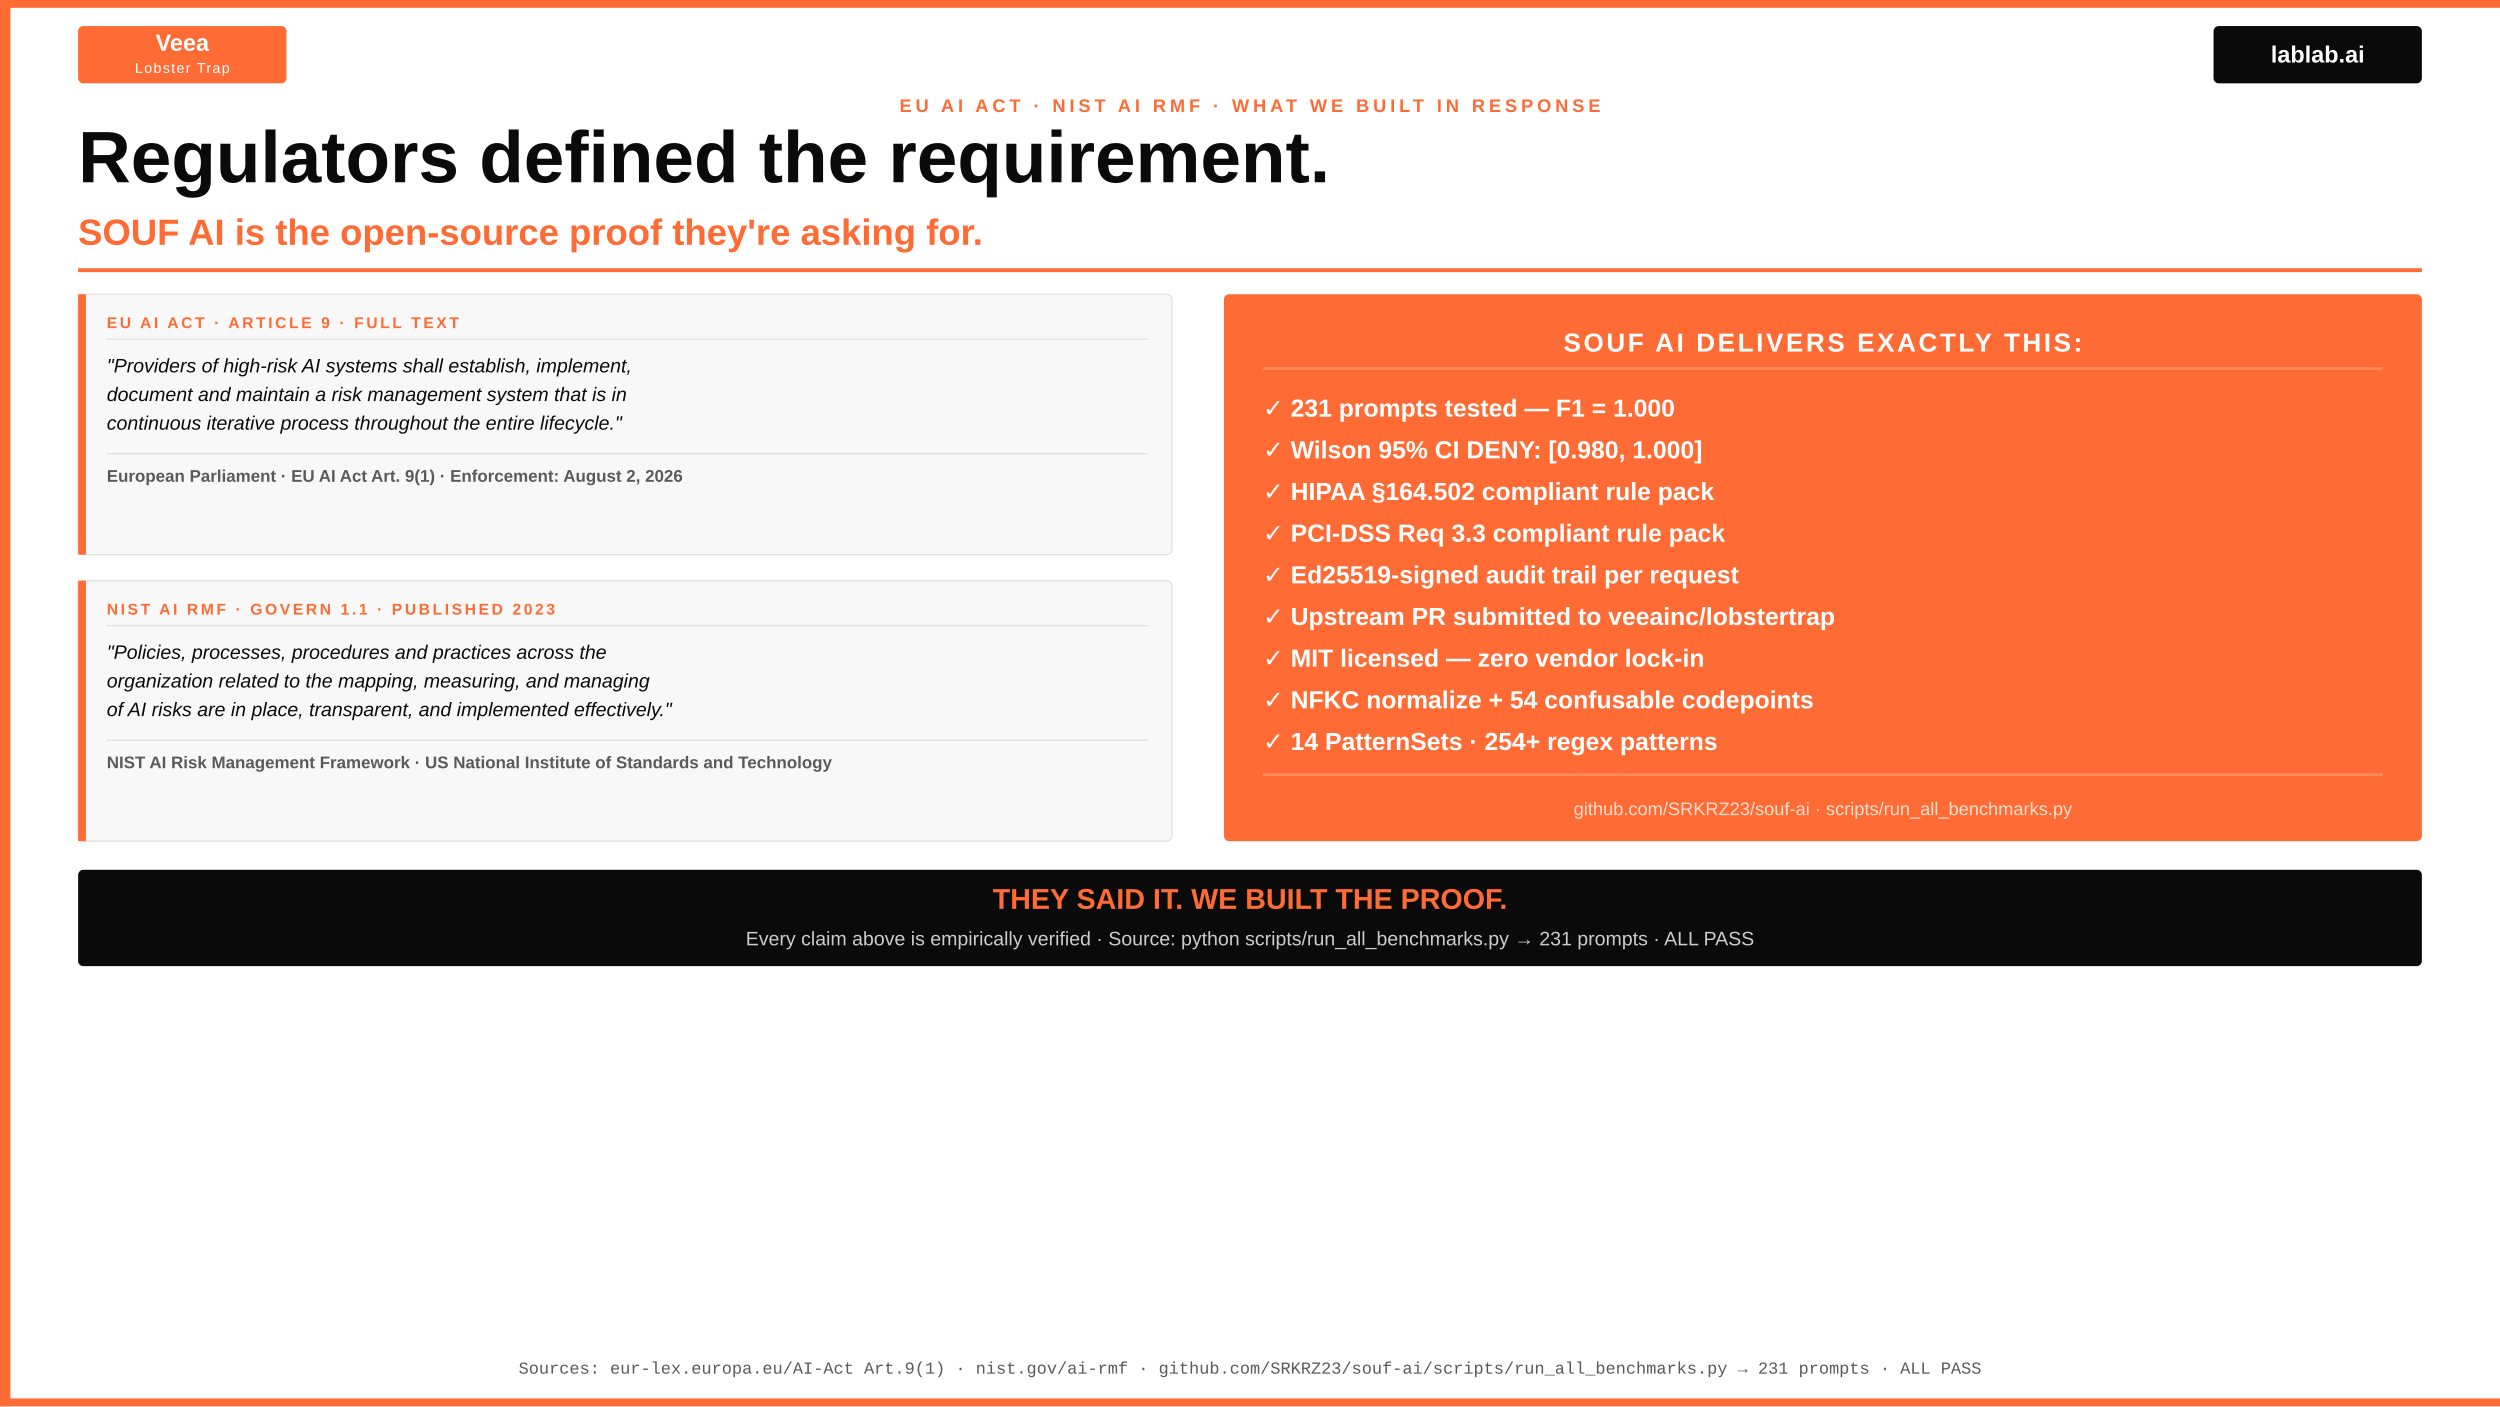
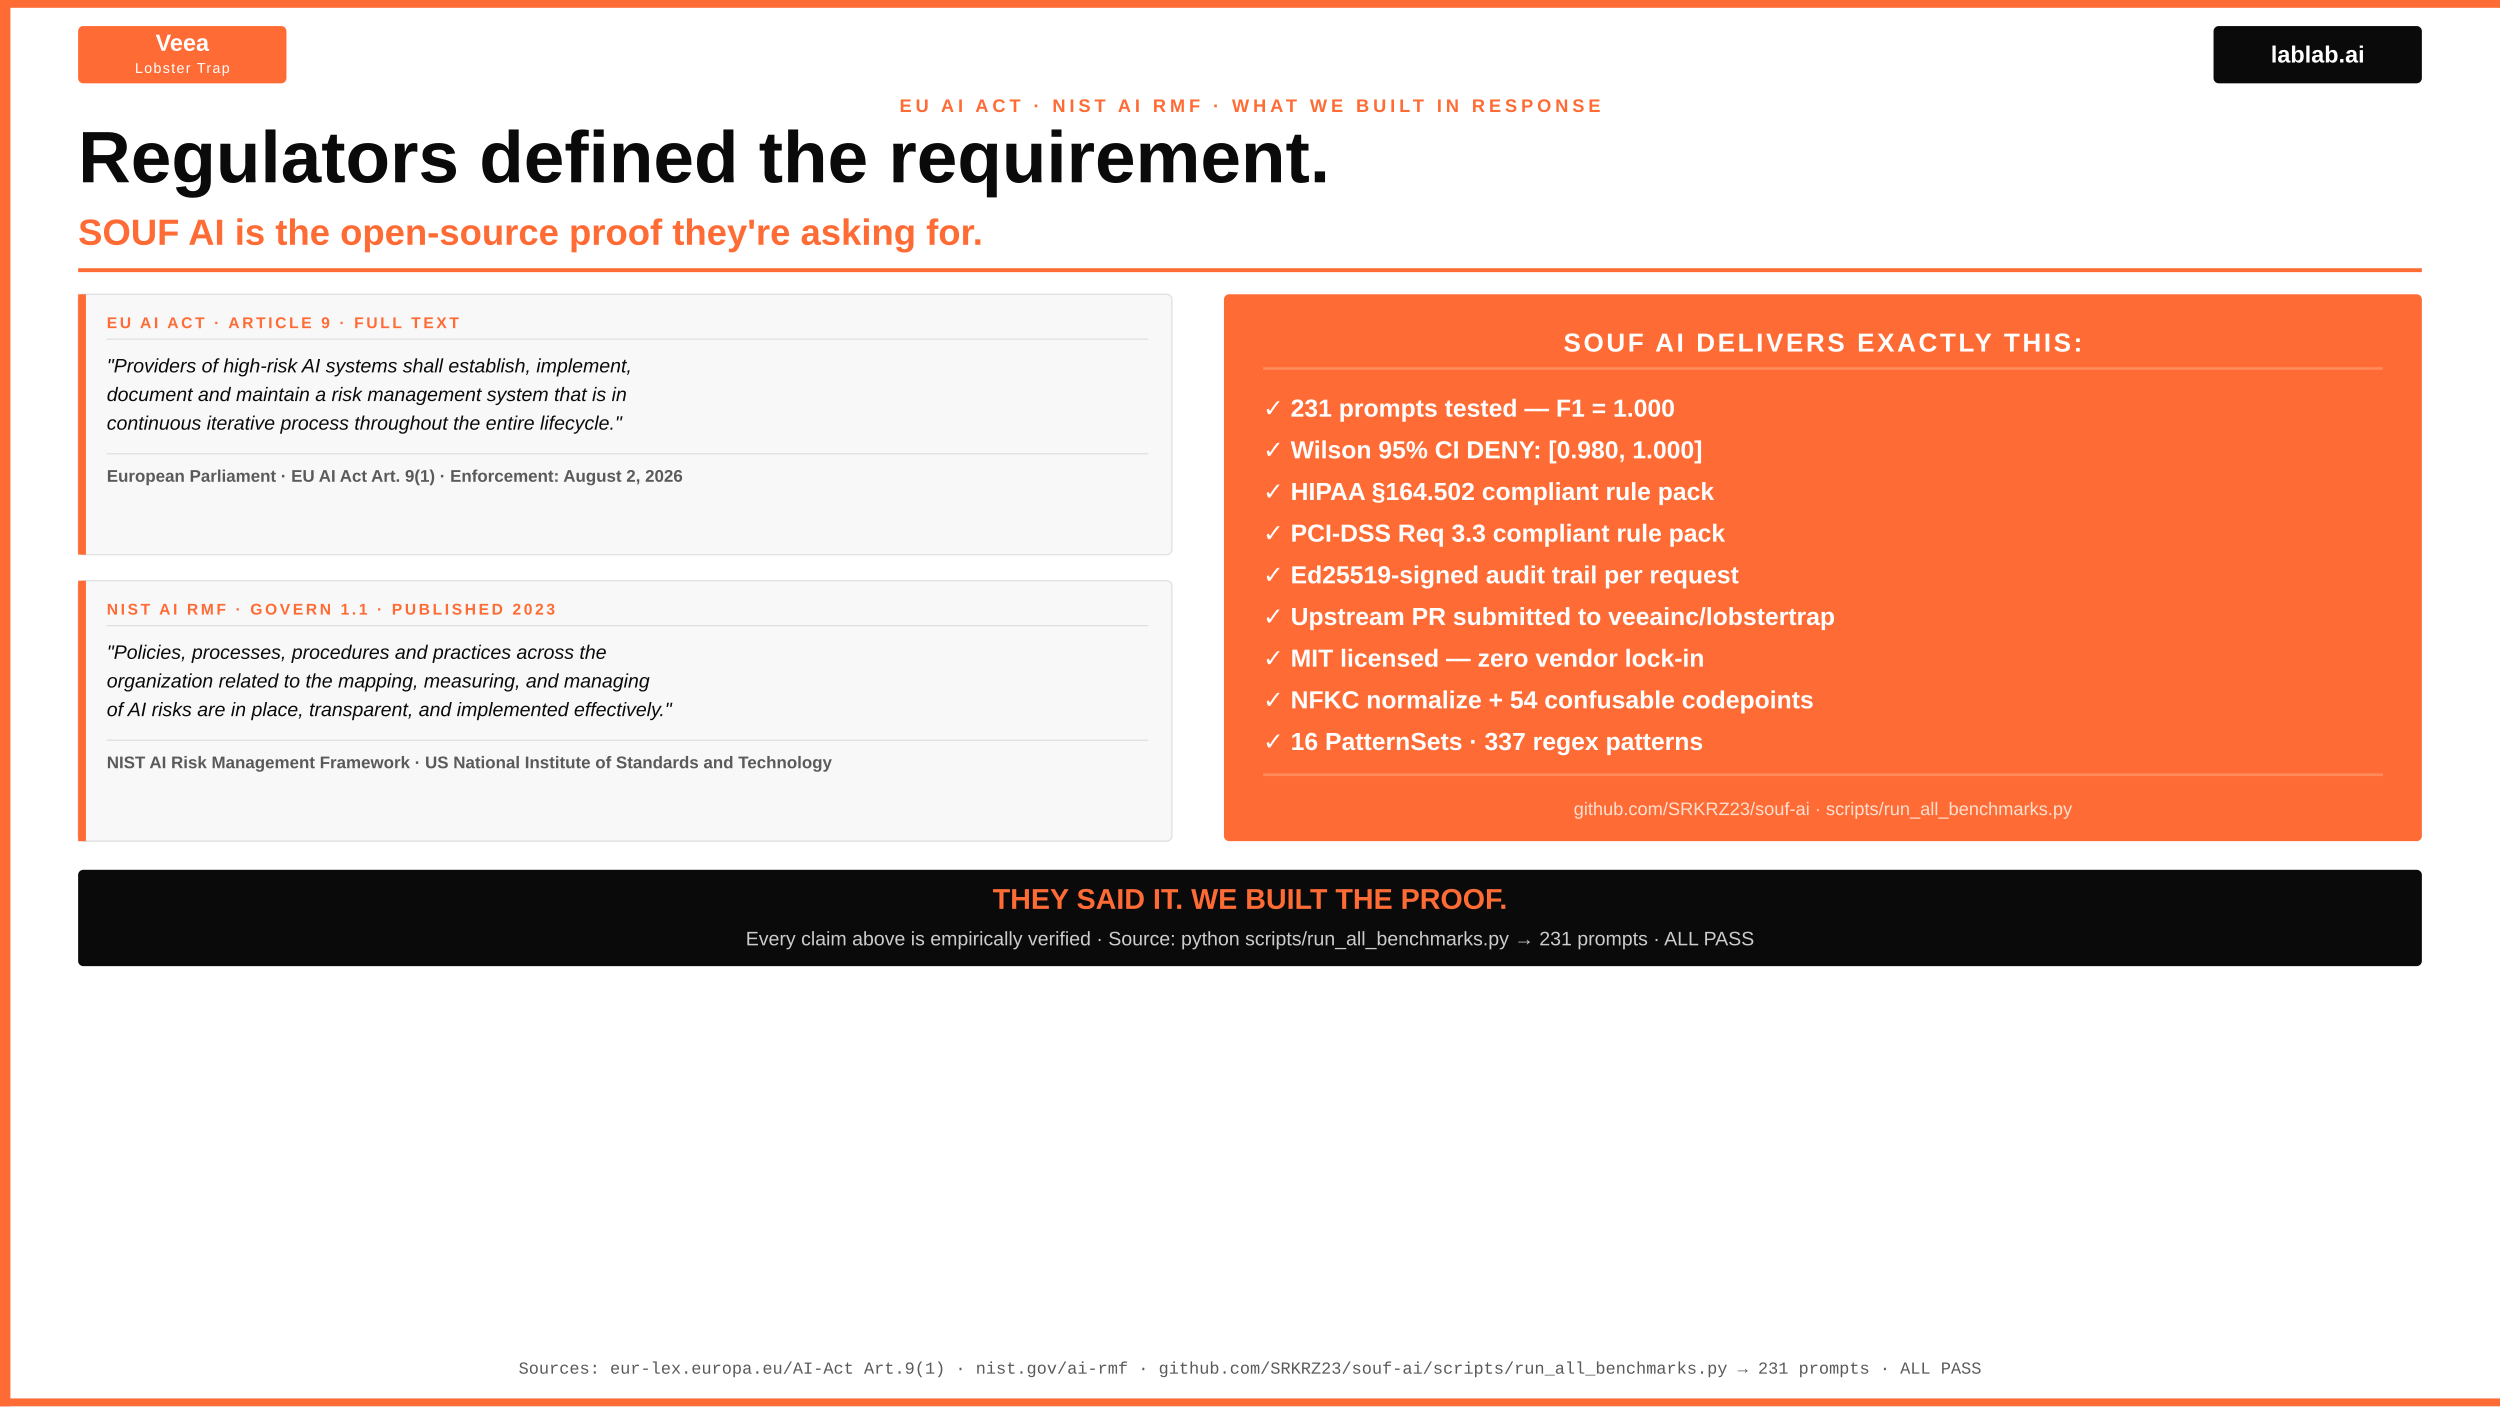
<svg xmlns="http://www.w3.org/2000/svg" width="1920" height="1080" viewBox="0 0 1920 1080">
  <rect width="1920" height="1080" fill="#FFFFFF" />
  <rect x="0" y="0" width="8" height="1080" fill="#FF6B35" />
  <rect x="0" y="0" width="1920" height="6" fill="#FF6B35" />
  <rect x="0" y="1074" width="1920" height="6" fill="#FF6B35" />
  <text x="1860" y="50" font-family="Arial, Helvetica, sans-serif" font-size="16" fill="#5A5A5A" text-anchor="end">03 / 09</text>
  <rect x="60" y="20" width="160" height="44" rx="4" fill="#FF6B35" />
  <text x="140" y="39" font-family="Arial Black, Arial, sans-serif" font-size="18" font-weight="900" fill="#FFFFFF" text-anchor="middle">Veea</text>
  <text x="140" y="56" font-family="Arial, Helvetica, sans-serif" font-size="11" fill="#FFFFFF" text-anchor="middle" letter-spacing="1">Lobster Trap</text>
  <rect x="1700" y="20" width="160" height="44" rx="4" fill="#0A0A0A" />
  <text x="1780" y="48" font-family="Arial Black, Arial, sans-serif" font-size="18" font-weight="900" fill="#FFFFFF" text-anchor="middle">lablab.ai</text>
  <text x="960" y="86" font-family="Arial, Helvetica, sans-serif" font-size="14" font-weight="700" fill="#FF6B35" text-anchor="middle" letter-spacing="3">EU AI ACT · NIST AI RMF · WHAT WE BUILT IN RESPONSE</text>
  <text x="60" y="140" font-family="Arial Black, Arial, sans-serif" font-size="56" font-weight="900" fill="#0A0A0A">Regulators defined the requirement.</text>
  <text x="60" y="188" font-family="Arial Black, Arial, sans-serif" font-size="28" font-weight="900" fill="#FF6B35">SOUF AI is the open-source proof they're asking for.</text>
  <rect x="60" y="206" width="1800" height="3" fill="#FF6B35" />
  <rect x="60" y="226" width="840" height="200" rx="4" fill="#F8F8F8" stroke="#E0E0E0" stroke-width="1" />
  <rect x="60" y="226" width="6" height="200" fill="#FF6B35" />
  <text x="82" y="252" font-family="Arial, Helvetica, sans-serif" font-size="12" font-weight="700" fill="#FF6B35" letter-spacing="2">EU AI ACT · ARTICLE 9 · FULL TEXT</text>
  <rect x="82" y="260" width="800" height="1" fill="#E0E0E0" />
  <text x="82" y="286" font-family="Arial, Helvetica, sans-serif" font-size="15" fill="#0A0A0A" font-style="italic">"Providers of high-risk AI systems shall establish, implement,</text>
  <text x="82" y="308" font-family="Arial, Helvetica, sans-serif" font-size="15" fill="#0A0A0A" font-style="italic">document and maintain a risk management system that is in</text>
  <text x="82" y="330" font-family="Arial, Helvetica, sans-serif" font-size="15" fill="#0A0A0A" font-style="italic">continuous iterative process throughout the entire lifecycle."</text>
  <rect x="82" y="348" width="800" height="1" fill="#E0E0E0" />
  <text x="82" y="370" font-family="Arial, Helvetica, sans-serif" font-size="13" fill="#5A5A5A" font-weight="700">European Parliament · EU AI Act Art. 9(1) · Enforcement: August 2, 2026</text>
  <rect x="60" y="446" width="840" height="200" rx="4" fill="#F8F8F8" stroke="#E0E0E0" stroke-width="1" />
  <rect x="60" y="446" width="6" height="200" fill="#FF6B35" />
  <text x="82" y="472" font-family="Arial, Helvetica, sans-serif" font-size="12" font-weight="700" fill="#FF6B35" letter-spacing="2">NIST AI RMF · GOVERN 1.1 · PUBLISHED 2023</text>
  <rect x="82" y="480" width="800" height="1" fill="#E0E0E0" />
  <text x="82" y="506" font-family="Arial, Helvetica, sans-serif" font-size="15" fill="#0A0A0A" font-style="italic">"Policies, processes, procedures and practices across the</text>
  <text x="82" y="528" font-family="Arial, Helvetica, sans-serif" font-size="15" fill="#0A0A0A" font-style="italic">organization related to the mapping, measuring, and managing</text>
  <text x="82" y="550" font-family="Arial, Helvetica, sans-serif" font-size="15" fill="#0A0A0A" font-style="italic">of AI risks are in place, transparent, and implemented effectively."</text>
  <rect x="82" y="568" width="800" height="1" fill="#E0E0E0" />
  <text x="82" y="590" font-family="Arial, Helvetica, sans-serif" font-size="13" fill="#5A5A5A" font-weight="700">NIST AI Risk Management Framework · US National Institute of Standards and Technology</text>
  <rect x="940" y="226" width="920" height="420" rx="4" fill="#FF6B35" />
  <text x="1400" y="270" font-family="Arial Black, Arial, sans-serif" font-size="20" font-weight="900" fill="#FFFFFF" text-anchor="middle" letter-spacing="2">SOUF AI DELIVERS EXACTLY THIS:</text>
  <rect x="970" y="282" width="860" height="2" fill="#FF8A5B" />
  <text x="970" y="320" font-family="Arial, Helvetica, sans-serif" font-size="19" font-weight="700" fill="#FFFFFF">✓  231 prompts tested — F1 = 1.000</text>
  <text x="970" y="352" font-family="Arial, Helvetica, sans-serif" font-size="19" font-weight="700" fill="#FFFFFF">✓  Wilson 95% CI DENY: [0.980, 1.000]</text>
  <text x="970" y="384" font-family="Arial, Helvetica, sans-serif" font-size="19" font-weight="700" fill="#FFFFFF">✓  HIPAA §164.502 compliant rule pack</text>
  <text x="970" y="416" font-family="Arial, Helvetica, sans-serif" font-size="19" font-weight="700" fill="#FFFFFF">✓  PCI-DSS Req 3.3 compliant rule pack</text>
  <text x="970" y="448" font-family="Arial, Helvetica, sans-serif" font-size="19" font-weight="700" fill="#FFFFFF">✓  Ed25519-signed audit trail per request</text>
  <text x="970" y="480" font-family="Arial, Helvetica, sans-serif" font-size="19" font-weight="700" fill="#FFFFFF">✓  Upstream PR submitted to veeainc/lobstertrap</text>
  <text x="970" y="512" font-family="Arial, Helvetica, sans-serif" font-size="19" font-weight="700" fill="#FFFFFF">✓  MIT licensed — zero vendor lock-in</text>
  <text x="970" y="544" font-family="Arial, Helvetica, sans-serif" font-size="19" font-weight="700" fill="#FFFFFF">✓  NFKC normalize + 54 confusable codepoints</text>
-   <text x="970" y="576" font-family="Arial, Helvetica, sans-serif" font-size="19" font-weight="700" fill="#FFFFFF">✓  14 PatternSets · 254+ regex patterns</text>
+   <text x="970" y="576" font-family="Arial, Helvetica, sans-serif" font-size="19" font-weight="700" fill="#FFFFFF">✓  16 PatternSets · 337 regex patterns</text>
  <rect x="970" y="594" width="860" height="2" fill="#FF8A5B" />
  <text x="1400" y="626" font-family="Arial, Helvetica, sans-serif" font-size="14" fill="#FFE0D0" text-anchor="middle">github.com/SRKRZ23/souf-ai · scripts/run_all_benchmarks.py</text>
  <rect x="60" y="668" width="1800" height="74" rx="4" fill="#0A0A0A" />
  <text x="960" y="698" font-family="Arial Black, Arial, sans-serif" font-size="22" font-weight="900" fill="#FF6B35" text-anchor="middle">THEY SAID IT. WE BUILT THE PROOF.</text>
  <text x="960" y="726" font-family="Arial, Helvetica, sans-serif" font-size="15" fill="#CCCCCC" text-anchor="middle">Every claim above is empirically verified · Source: python scripts/run_all_benchmarks.py → 231 prompts · ALL PASS</text>
  <text x="960" y="1055" font-family="Courier New, Courier, monospace" font-size="13" fill="#5A5A5A" text-anchor="middle">Sources: eur-lex.europa.eu/AI-Act Art.9(1) · nist.gov/ai-rmf · github.com/SRKRZ23/souf-ai/scripts/run_all_benchmarks.py → 231 prompts · ALL PASS</text>
</svg>
